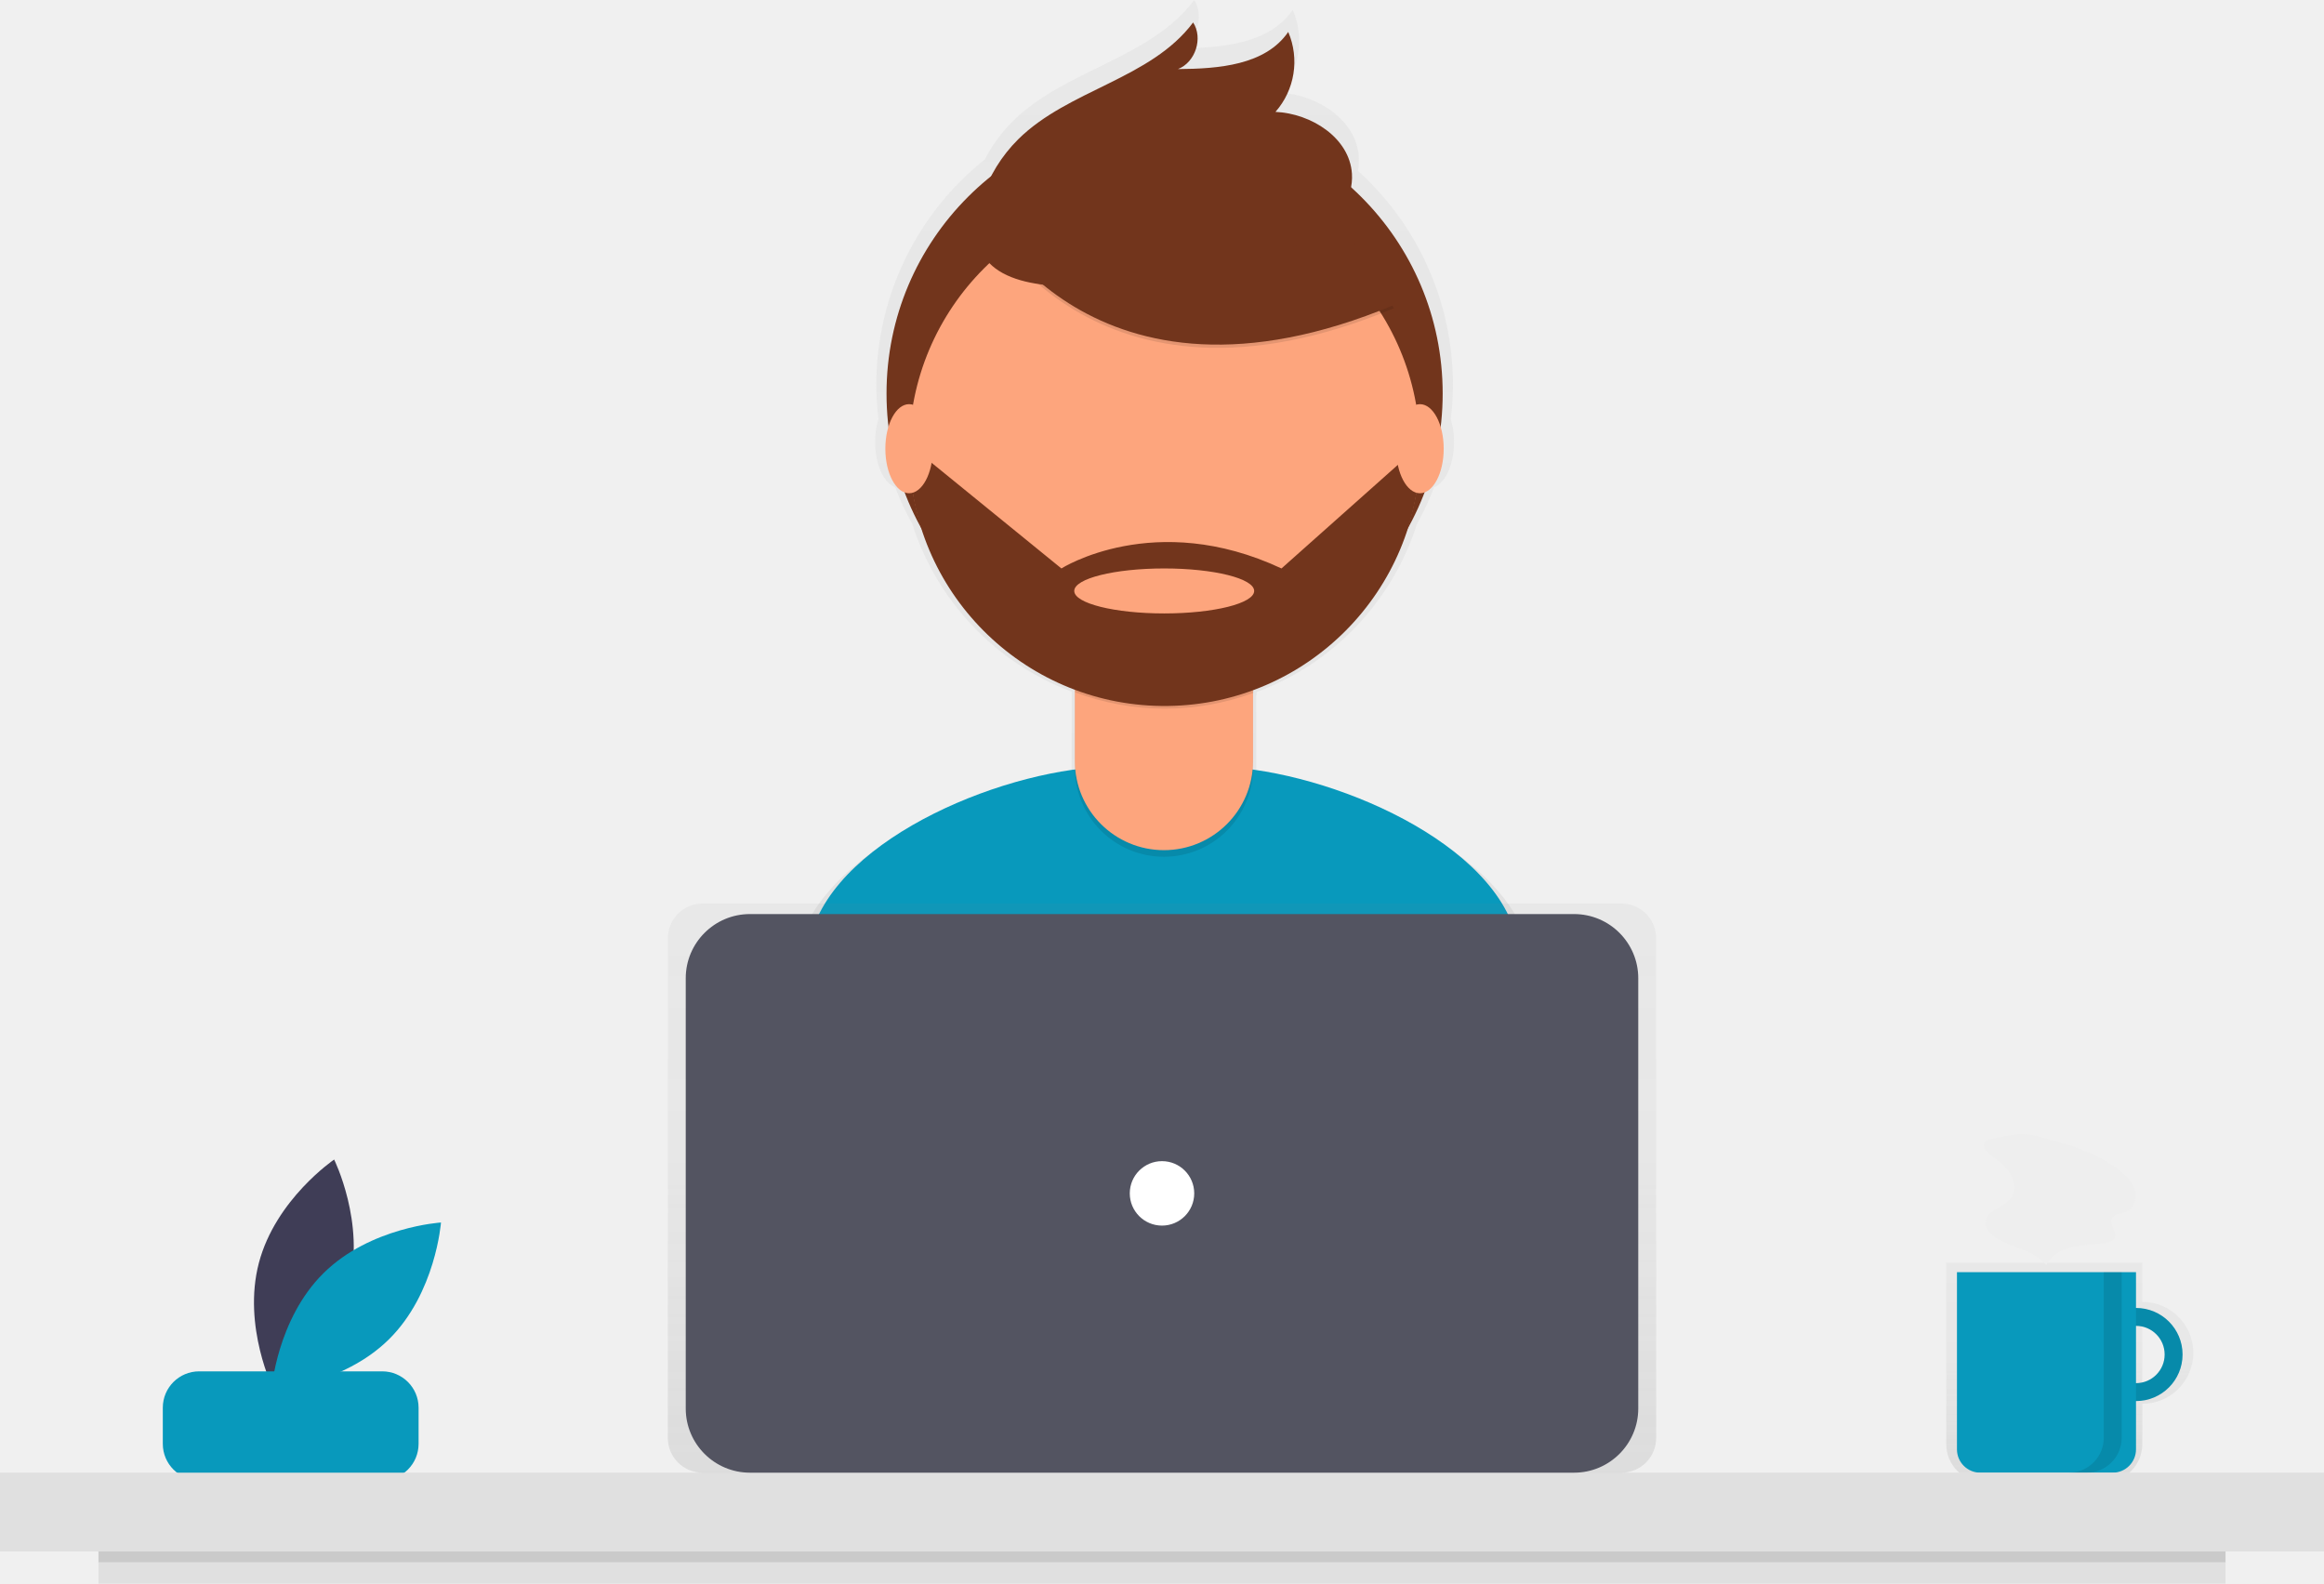
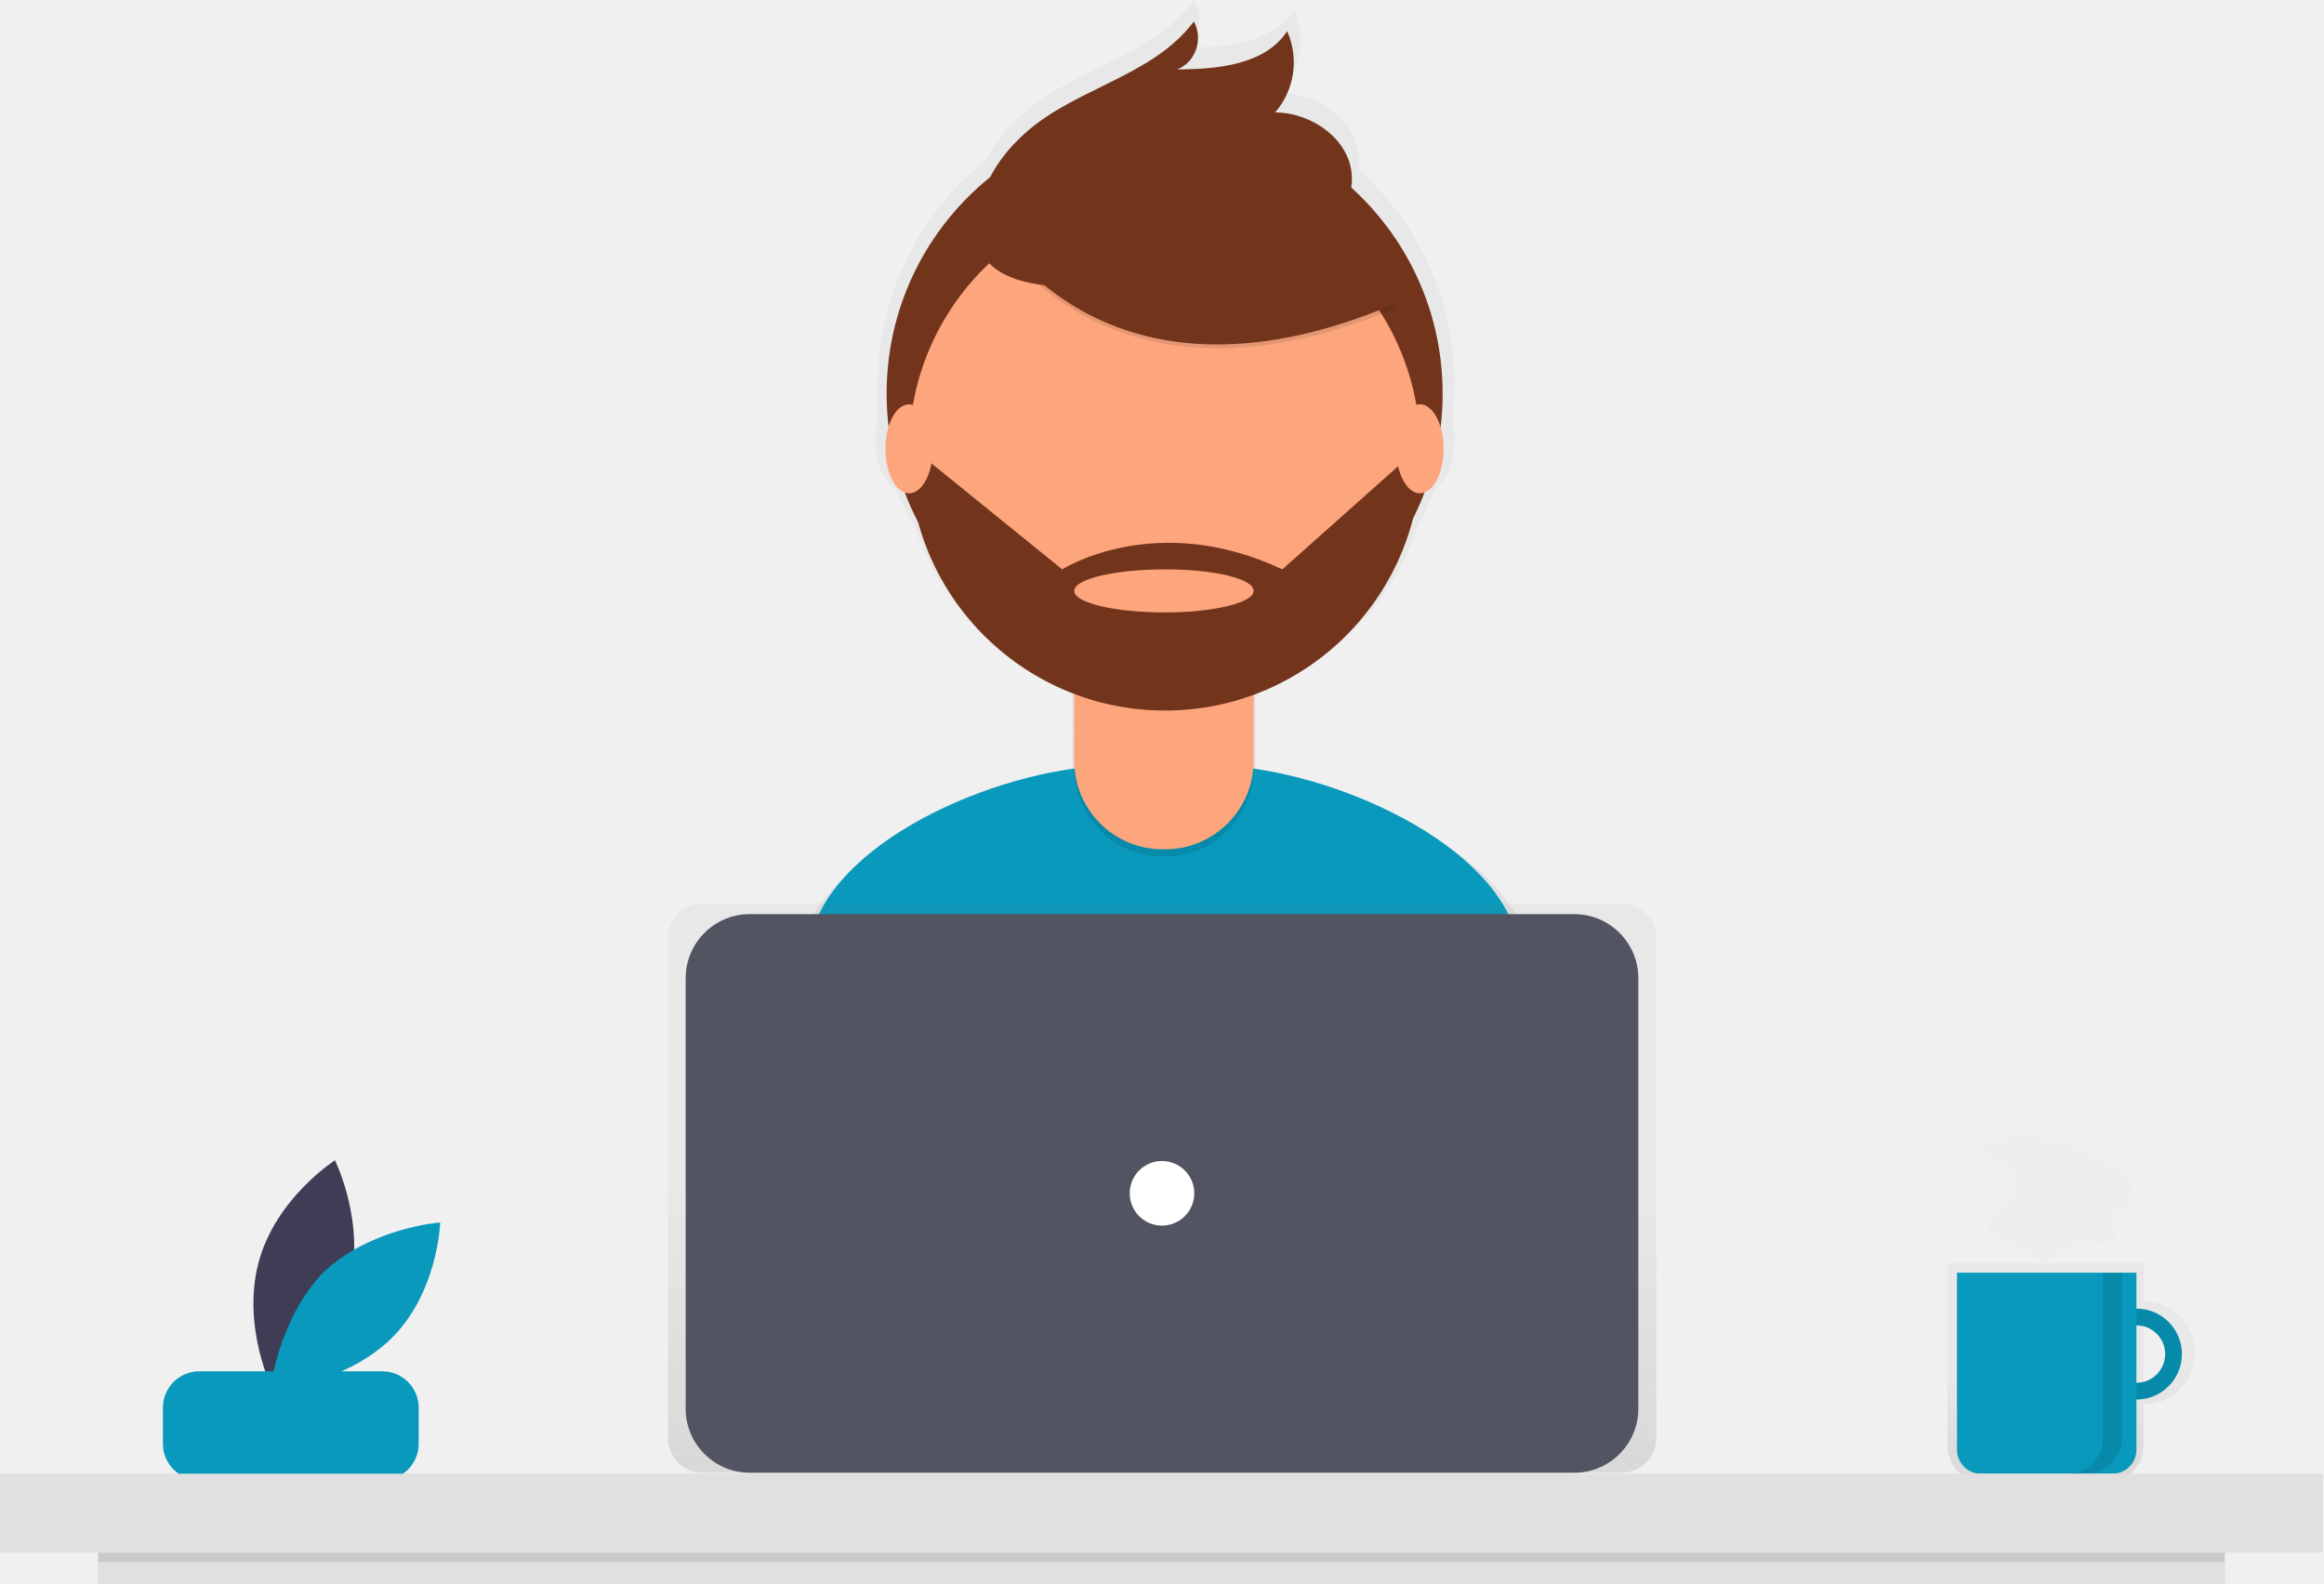
- <svg xmlns="http://www.w3.org/2000/svg" xmlns:xlink="http://www.w3.org/1999/xlink" id="e2165270-d70d-4354-9ac9-1848d055b0c2" data-name="Layer 1" width="971.44" height="662" viewBox="0 0 971.44 662">
+ <svg xmlns="http://www.w3.org/2000/svg" xmlns:xlink="http://www.w3.org/1999/xlink" data-name="Layer 1" width="971.4" height="662">
  <defs>
-     <linearGradient id="afa9b5ae-644d-481c-a512-b5b81b77e42b" x1="979.446" y1="738.59" x2="979.446" y2="646.785" gradientUnits="userSpaceOnUse">
-       <stop offset="0" stop-color="gray" stop-opacity="0.25" />
-       <stop offset="0.535" stop-color="gray" stop-opacity="0.12" />
-       <stop offset="1" stop-color="gray" stop-opacity="0.1" />
+     <linearGradient id="a" x1="979.4" y1="738.6" x2="979.4" y2="646.8" gradientUnits="userSpaceOnUse">
+       <stop offset="0" stop-color="gray" stop-opacity=".3" />
+       <stop offset=".5" stop-color="gray" stop-opacity=".1" />
+       <stop offset="1" stop-color="gray" stop-opacity=".1" />
    </linearGradient>
-     <linearGradient id="bf9220ea-365d-417c-960f-9ff5535a2d22" x1="600.652" y1="650.105" x2="600.652" y2="119" xlink:href="#afa9b5ae-644d-481c-a512-b5b81b77e42b" />
-     <linearGradient id="b4202d31-0de8-4369-b735-813ee4300deb" x1="485.72" y1="615.598" x2="485.72" y2="377.704" xlink:href="#afa9b5ae-644d-481c-a512-b5b81b77e42b" />
+     <linearGradient id="b" x1="600.7" y1="650.1" x2="600.7" y2="119" xlink:href="#a" />
+     <linearGradient id="c" x1="485.7" y1="615.6" x2="485.7" y2="377.7" xlink:href="#a" />
  </defs>
-   <path d="M260.114,656.809c-6.985,26.598-31.459,43.22-31.459,43.22s-13.15-26.502-6.166-53.1,31.459-43.22,31.459-43.22S267.098,630.211,260.114,656.809Z" transform="translate(-114.2798 -119)" fill="#3f3d56" />
-   <path d="M249.52,651.183c-19.563,19.327-21.751,48.831-21.751,48.831s29.528-1.831,49.091-21.159,21.751-48.831,21.751-48.831S269.082,631.855,249.52,651.183Z" transform="translate(-114.2798 -119)" fill="#0899bc" />
-   <rect x="68.053" y="573.241" width="106.916" height="45.496" rx="15.198" fill="#0899bc" />
-   <g opacity="0.7">
-     <path d="M1009.774,663.178V646.785H927.805V722.606a15.984,15.984,0,0,0,15.984,15.984h50.001a15.984,15.984,0,0,0,15.984-15.984V705.802a21.312,21.312,0,0,0,0-42.624Zm0,34.427v-26.23a13.115,13.115,0,0,1,0,26.23Z" transform="translate(-114.2798 -119)" fill="url(#afa9b5ae-644d-481c-a512-b5b81b77e42b)" />
-   </g>
-   <path d="M1007.137,665.744a19.459,19.459,0,1,0,19.459,19.459A19.459,19.459,0,0,0,1007.137,665.744Zm0,31.433a11.975,11.975,0,1,1,11.975-11.975A11.975,11.975,0,0,1,1007.137,697.178Z" transform="translate(-114.2798 -119)" fill="#0899bc" />
-   <path d="M1007.137,665.744a19.459,19.459,0,1,0,19.459,19.459A19.459,19.459,0,0,0,1007.137,665.744Zm0,31.433a11.975,11.975,0,1,1,11.975-11.975A11.975,11.975,0,0,1,1007.137,697.178Z" transform="translate(-114.2798 -119)" opacity="0.1" />
-   <path d="M818.016,531.776H892.857a0,0,0,0,1,0,0v74.072a9.75,9.75,0,0,1-9.75,9.75H827.766a9.75,9.75,0,0,1-9.75-9.75V531.776A0,0,0,0,1,818.016,531.776Z" fill="#0899bc" />
-   <rect y="615.598" width="971.44" height="32.93" fill="#e0e0e0" />
-   <g opacity="0.7">
-     <path d="M753.249,514.265c-10.412-37.792-69.438-65.389-113.851-71.508.006-.279.021-.555.021-.836V409.571c.047-.017.096-.032.143-.049v-1.226A110.939,110.939,0,0,0,706.573,338.064a119.882,119.882,0,0,0,7.15-15.416c4.741-1.726,8.322-9.545,8.322-18.939a33.069,33.069,0,0,0-1.338-9.495,121.528,121.528,0,0,0,.889-14.419,120.179,120.179,0,0,0-39.697-89.382,23.448,23.448,0,0,0,.375-5.877c-1.005-15.527-17.589-26.076-33.133-26.781a32.8,32.8,0,0,0,5.531-34.637c-9.911,14.439-30.259,15.974-47.772,16.088,7.557-2.926,10.957-13.397,6.562-20.205-18.304,24.534-53.985,29.077-75.756,50.594a63.863,63.863,0,0,0-11.78,16.067,120.241,120.241,0,0,0-45.319,94.135,121.556,121.556,0,0,0,.872,14.289,32.964,32.964,0,0,0-1.38,9.625c0,9.437,3.615,17.28,8.388,18.958a119.884,119.884,0,0,0,7.183,15.467,110.917,110.917,0,0,0,66.541,69.985v33.802c0,.26.014.517.02.776-44.581,6.014-104.079,33.828-114.398,71.924-8.911,32.899-18.424,69.028-23.157,90.241,40.568,28.506,125.693,45.243,179.041,45.243,50.687,0,133.533-15.107,172.907-41.063C772.361,585.734,762.548,548.018,753.249,514.265Z" transform="translate(-114.2798 -119)" fill="url(#bf9220ea-365d-417c-960f-9ff5535a2d22)" />
-   </g>
-   <path d="M603.61,640.722c48.896,0,128.814-14.573,166.797-39.612-4.114-22.484-13.58-58.868-22.55-91.428-11.424-41.468-83.528-70.216-126.54-70.216h-41.449c-43.146,0-115.353,28.915-126.634,70.56-8.596,31.736-17.773,66.589-22.338,87.052C470.031,624.575,552.148,640.722,603.61,640.722Z" transform="translate(-114.2798 -119)" fill="#0899bc" />
-   <circle cx="486.807" cy="164.497" r="116.236" fill="#72351c" />
-   <path d="M449.291,261.311H523.77a0,0,0,0,1,0,0v59.583a37.239,37.239,0,0,1-37.239,37.239h-0a37.239,37.239,0,0,1-37.239-37.239V261.311A0,0,0,0,1,449.291,261.311Z" opacity="0.1" />
-   <path d="M459.974,258.553H513.087a10.683,10.683,0,0,1,10.683,10.683v48.9a37.239,37.239,0,0,1-37.239,37.239h-0a37.239,37.239,0,0,1-37.239-37.239V269.236A10.683,10.683,0,0,1,459.974,258.553Z" fill="#fda57d" />
-   <path d="M563.709,408.434a107.191,107.191,0,0,0,74.479.206v-9.149H563.709Z" transform="translate(-114.2798 -119)" opacity="0.1" />
-   <circle cx="486.807" cy="187.668" r="106.753" fill="#fda57d" />
-   <path d="M525.046,209.565S570.036,300.888,696.948,247.84L667.402,201.507l-52.376-18.802Z" transform="translate(-114.2798 -119)" opacity="0.1" />
-   <path d="M525.046,208.222s44.99,91.323,171.901,38.275L667.402,200.164,615.026,181.362Z" transform="translate(-114.2798 -119)" fill="#72351c" />
-   <path d="M524.647,202.052a61.67,61.67,0,0,1,15.285-24.863c21.001-20.757,55.422-25.139,73.079-48.806,4.24,6.568.959,16.668-6.33,19.491,16.894-.11,36.523-1.59,46.084-15.519a31.642,31.642,0,0,1-5.336,33.413c14.994.681,30.993,10.857,31.962,25.835.646,9.979-5.611,19.427-13.811,25.149s-18.121,8.35-27.886,10.503C609.188,233.54,506.046,259.882,524.647,202.052Z" transform="translate(-114.2798 -119)" fill="#72351c" />
-   <path d="M707.836,307.602h-2.83l-55.062,49.019c-53.048-24.845-91.994,0-91.994,0L500.201,309.617l-5.823.732a106.75,106.75,0,0,0,213.458-2.746ZM600.924,375.423c-20.768,0-37.603-4.209-37.603-9.401s16.836-9.401,37.603-9.401,37.603,4.209,37.603,9.401S621.692,375.423,600.924,375.423Z" transform="translate(-114.2798 -119)" fill="#72351c" />
-   <ellipse cx="380.011" cy="187.566" rx="9.93" ry="18.62" fill="#fda57d" />
-   <ellipse cx="593.545" cy="187.566" rx="9.93" ry="18.62" fill="#fda57d" />
-   <g opacity="0.7">
-     <rect x="279.158" y="377.704" width="413.124" height="237.894" rx="14.5" fill="url(#b4202d31-0de8-4369-b735-813ee4300deb)" />
-   </g>
-   <rect x="286.642" y="382.093" width="398.156" height="233.505" rx="26.835" fill="#535461" />
-   <circle cx="485.72" cy="498.846" r="13.471" fill="#fff" />
-   <rect x="41.163" y="648.529" width="889.115" height="13.471" fill="#e0e0e0" />
-   <rect x="41.163" y="648.529" width="889.115" height="4.49" opacity="0.1" />
-   <path d="M993.665,650.776v69.228a14.594,14.594,0,0,1-14.594,14.594h7.484a14.594,14.594,0,0,0,14.594-14.594V650.776Z" transform="translate(-114.2798 -119)" opacity="0.1" />
-   <path d="M947.064,594.979c-1.262.216-2.686.557-3.305,1.678-.982,1.78.797,3.786,2.421,5.009,2.999,2.259,6.16,4.478,8.199,7.632s2.679,7.554.451,10.576c-2.91,3.946-9.852,4.795-10.524,9.652-.431,3.118,2.264,5.778,4.995,7.343,6.741,3.862,15.432,4.892,20.315,10.935,2.02-4.154,6.538-6.555,11.042-7.58s9.183-.949,13.749-1.644c1.474-.225,3.135-.675,3.794-2.012,1.276-2.59-2.362-5.697-1.106-8.298.956-1.979,3.763-1.826,5.813-2.618,3.338-1.291,4.715-5.587,3.767-9.038s-3.624-6.148-6.438-8.36c-7.584-5.96-16.704-9.464-25.927-11.985-4.29-1.172-9.326-3.011-13.781-3.189C956.227,592.907,951.322,594.251,947.064,594.979Z" transform="translate(-114.2798 -119)" fill="#eee" />
+   <path d="M146 538c-7 26-32 43-32 43s-13-26-6-53 32-43 32-43 13 26 6 53z" fill="#3f3d56" />
+   <path d="M135 532c-19 20-22 49-22 49s30-2 50-21 21-49 21-49-29 2-49 21z" fill="#0899bc" />
+   <rect x="68.1" y="573.2" width="106.9" height="45.5" rx="15.2" fill="#0899bc" />
+   <path d="M1010 663v-16h-82v76a16 16 0 0016 16h50a16 16 0 0016-16v-17a21 21 0 000-43zm0 35v-27a13 13 0 010 27z" transform="translate(-114 -119)" fill="url(#a)" opacity=".7" />
+   <path d="M893 547a19 19 0 1019 19 19 19 0 00-19-19zm0 31a12 12 0 1112-12 12 12 0 01-12 12z" fill="#0899bc" />
+   <path d="M893 547a19 19 0 1019 19 19 19 0 00-19-19zm0 31a12 12 0 1112-12 12 12 0 01-12 12z" opacity=".1" />
+   <path d="M818 532h75v74a10 10 0 01-10 10h-55a10 10 0 01-10-10v-74z" fill="#0899bc" />
+   <path fill="#e0e0e0" d="M0 616h971v33H0z" />
+   <path d="M753 514c-10-38-69-65-114-71v-33h1v-2a111 111 0 0067-70 120 120 0 007-15c4-2 8-10 8-19a33 33 0 00-1-10 122 122 0 001-14 120 120 0 00-40-90 23 23 0 000-5c-1-16-17-27-33-27a33 33 0 006-35c-10 15-31 16-48 16 7-3 11-13 6-20-18 25-54 29-75 51a64 64 0 00-12 16 120 120 0 00-45 94 122 122 0 000 14 33 33 0 00-1 10c0 9 4 17 8 19a120 120 0 008 15 111 111 0 0066 70v35c-44 6-104 34-114 72-9 33-19 69-23 90a383 383 0 00352 4c-5-23-14-61-24-95z" transform="translate(-114 -119)" fill="url(#b)" opacity=".7" />
+   <path d="M489 522c49 0 129-15 167-40-4-22-13-59-22-91-12-42-84-71-127-71h-41c-44 0-116 29-127 71-9 32-18 67-22 87 39 28 121 44 172 44z" fill="#0899bc" />
+   <circle cx="486.8" cy="164.5" r="116.2" fill="#72351c" />
+   <path d="M449 261h75v60a37 37 0 01-37 37 37 37 0 01-38-37v-60z" opacity=".1" />
+   <path d="M460 259h53a11 11 0 0111 10v49a37 37 0 01-37 37 37 37 0 01-38-37v-49a11 11 0 0111-10z" fill="#fda57d" />
+   <path d="M449 289a107 107 0 0075 1v-10h-75z" opacity=".1" />
+   <circle cx="486.8" cy="187.7" r="106.8" fill="#fda57d" />
+   <path d="M411 91s45 91 172 38l-30-46-52-19z" opacity=".1" />
+   <path d="M411 89s45 92 172 38l-30-46-52-19z" fill="#72351c" />
+   <path d="M410 83a62 62 0 0116-25c21-21 55-25 73-49 4 7 1 17-7 20 17 0 37-2 46-16a32 32 0 01-5 34c15 0 31 11 32 26 1 10-6 19-14 25s-18 8-28 10c-28 7-131 33-113-25zM594 189h-3l-55 49c-53-25-92 0-92 0l-58-47h-6a107 107 0 00214-2zm-107 67c-21 0-38-4-38-9s17-9 38-9 37 4 37 9-17 9-37 9z" fill="#72351c" />
+   <ellipse cx="380" cy="187.6" rx="9.9" ry="18.6" fill="#fda57d" />
+   <ellipse cx="593.5" cy="187.6" rx="9.9" ry="18.6" fill="#fda57d" />
+   <rect x="279.2" y="377.7" width="413.1" height="237.9" rx="14.5" fill="url(#c)" opacity=".7" />
+   <rect x="286.6" y="382.1" width="398.2" height="233.5" rx="26.8" fill="#535461" />
+   <circle cx="485.7" cy="498.8" r="13.5" fill="#fff" />
+   <path fill="#e0e0e0" d="M41 649h889v13H41z" />
+   <path opacity=".1" d="M41 649h889v4H41zM879 532v69a15 15 0 01-14 15h7a15 15 0 0015-15v-69z" />
+   <path d="M833 476l-4 2c-1 1 1 3 3 5l8 7c2 3 3 8 1 11-3 4-10 5-11 10 0 3 2 5 5 7 7 4 15 5 20 11 2-4 7-7 11-8l14-1 4-2c1-3-2-6-1-9 1-2 4-2 6-2 3-2 4-6 3-9s-3-7-6-9c-8-6-17-9-26-12-4-1-9-3-14-3l-13 2z" fill="#eee" />
</svg>
